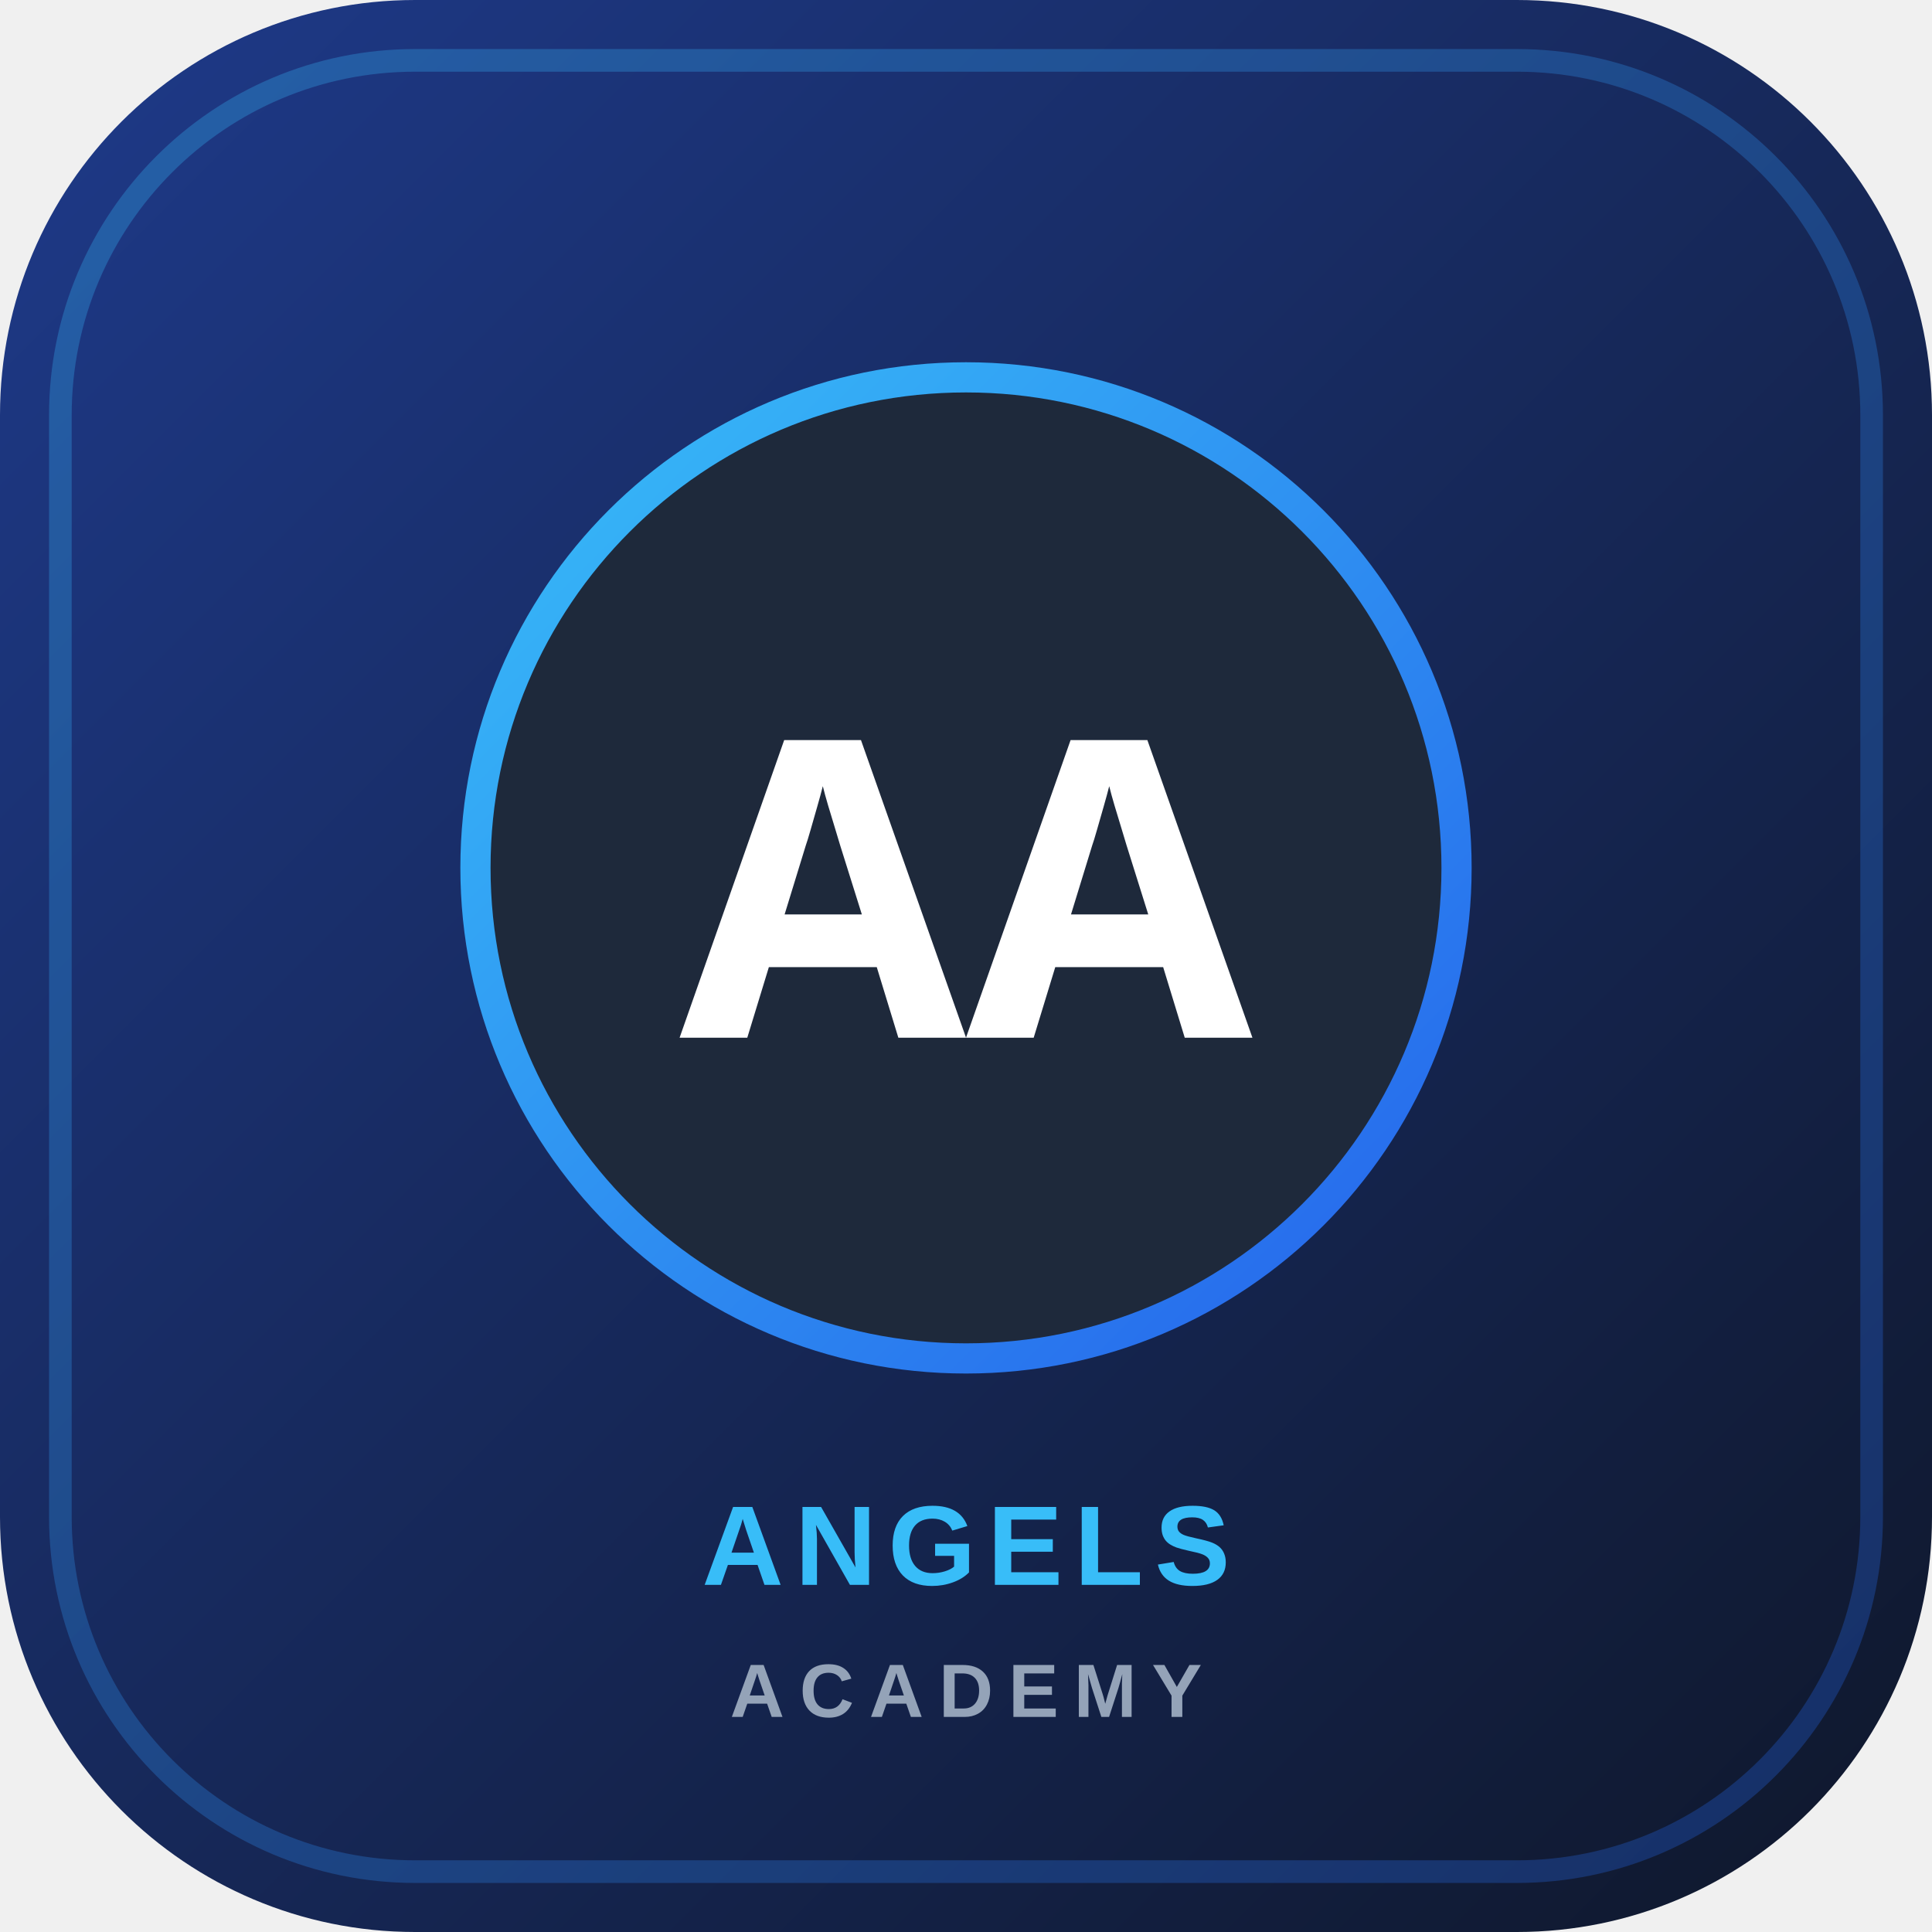
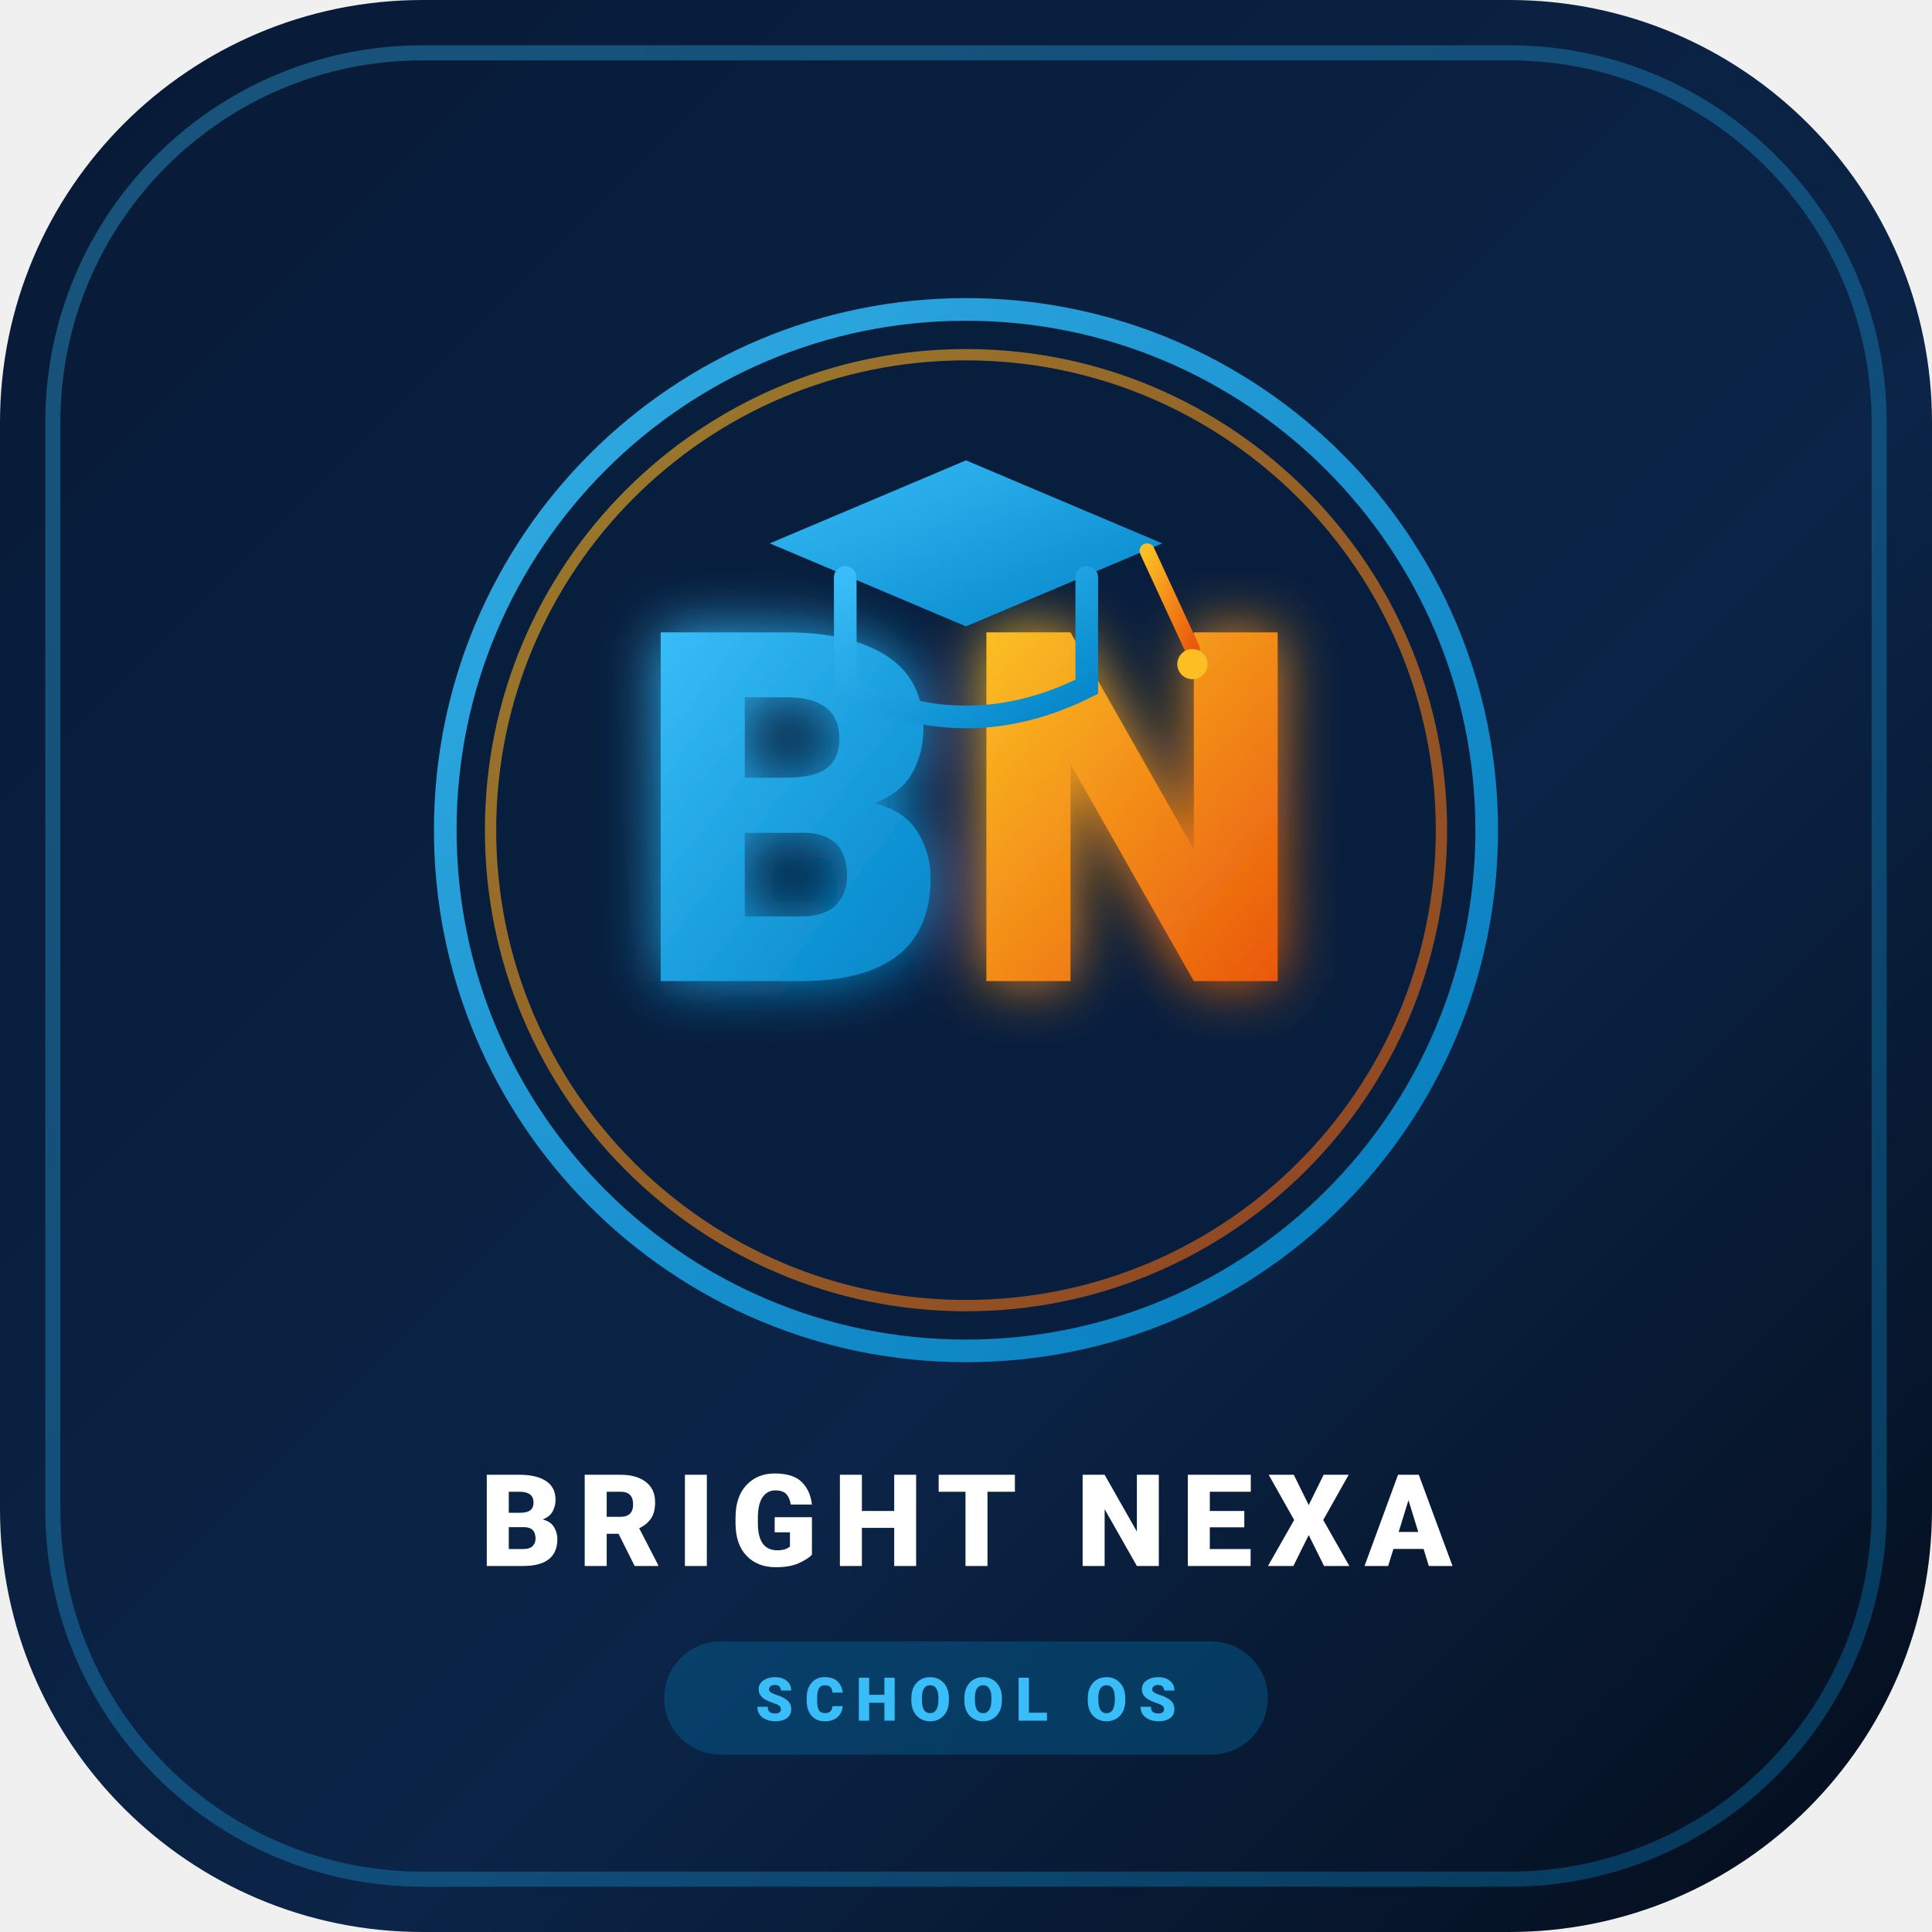
<svg xmlns="http://www.w3.org/2000/svg" viewBox="0 0 512 512" width="512" height="512">
  <defs>
-     <linearGradient id="iconBg" x1="0%" y1="0%" x2="100%" y2="100%">
-       <stop offset="0%" stop-color="#1e3a8a" />
-       <stop offset="100%" stop-color="#0f172a" />
+     <linearGradient id="bgGrad" x1="0%" y1="0%" x2="100%" y2="100%">
+       <stop offset="0%" stop-color="#071a36" />
+       <stop offset="60%" stop-color="#0b2447" />
+       <stop offset="100%" stop-color="#040d1a" />
    </linearGradient>
-     <linearGradient id="accent" x1="0%" y1="0%" x2="100%" y2="100%">
+     <linearGradient id="cyanGrad" x1="0%" y1="0%" x2="100%" y2="100%">
      <stop offset="0%" stop-color="#38bdf8" />
-       <stop offset="100%" stop-color="#2563eb" />
+       <stop offset="100%" stop-color="#0284c7" />
    </linearGradient>
+     <linearGradient id="amberGrad" x1="0%" y1="0%" x2="100%" y2="100%">
+       <stop offset="0%" stop-color="#fbbf24" />
+       <stop offset="100%" stop-color="#ea580c" />
+     </linearGradient>
+     <filter id="glow" x="-20%" y="-20%" width="140%" height="140%">
+       <feGaussianBlur stdDeviation="8" result="blur" />
+       <feComposite in="SourceGraphic" in2="blur" operator="over" />
+     </filter>
  </defs>
-   <rect width="512" height="512" rx="110" fill="url(#iconBg)" />
-   <rect x="16" y="16" width="480" height="480" rx="94" fill="none" stroke="url(#accent)" stroke-width="6" opacity="0.3" />
-   <circle cx="256" cy="230" r="130" fill="#1e293b" stroke="url(#accent)" stroke-width="8" />
-   <text x="256" y="275" text-anchor="middle" font-family="'Arial Black', Impact, sans-serif" font-size="110" font-weight="900" fill="#ffffff">AA</text>
-   <text x="256" y="420" text-anchor="middle" font-family="'Segoe UI', Arial, sans-serif" font-size="30" font-weight="800" fill="#38bdf8" letter-spacing="3">ANGELS</text>
-   <text x="256" y="455" text-anchor="middle" font-family="'Segoe UI', Arial, sans-serif" font-size="20" font-weight="600" fill="#94a3b8" letter-spacing="4">ACADEMY</text>
+   <rect width="512" height="512" rx="112" fill="url(#bgGrad)" />
+   <rect x="14" y="14" width="484" height="484" rx="98" fill="none" stroke="url(#cyanGrad)" stroke-width="4" opacity="0.35" />
+   <circle cx="256" cy="220" r="138" fill="#081e3d" stroke="url(#cyanGrad)" stroke-width="6" opacity="0.9" />
+   <circle cx="256" cy="220" r="126" fill="none" stroke="url(#amberGrad)" stroke-width="3" opacity="0.6" />
+   <g filter="url(#glow)">
+     <text x="210" y="260" text-anchor="middle" font-family="'Segoe UI', Roboto, Helvetica, Arial, sans-serif" font-size="130" font-weight="900" fill="url(#cyanGrad)" letter-spacing="-4">B</text>
+     <text x="300" y="260" text-anchor="middle" font-family="'Segoe UI', Roboto, Helvetica, Arial, sans-serif" font-size="130" font-weight="900" fill="url(#amberGrad)" letter-spacing="-4">N</text>
+   </g>
+   <path d="M256 122 L308 144 L256 166 L204 144 Z" fill="url(#cyanGrad)" />
+   <path d="M224 153 L224 182 Q256 198 288 182 L288 153" fill="none" stroke="url(#cyanGrad)" stroke-width="6" stroke-linecap="round" />
+   <path d="M304 146 L316 172" stroke="url(#amberGrad)" stroke-width="4" stroke-linecap="round" />
+   <circle cx="316" cy="176" r="4" fill="#fbbf24" />
+   <text x="256" y="415" text-anchor="middle" font-family="'Segoe UI', Roboto, Helvetica, Arial, sans-serif" font-size="34" font-weight="900" fill="#ffffff" letter-spacing="4">BRIGHT NEXA</text>
+   <rect x="176" y="435" width="160" height="30" rx="15" fill="#0369a1" opacity="0.4" />
+   <text x="256" y="456" text-anchor="middle" font-family="'Segoe UI', Roboto, Helvetica, Arial, sans-serif" font-size="16" font-weight="800" fill="#38bdf8" letter-spacing="3">SCHOOL OS</text>
</svg>
